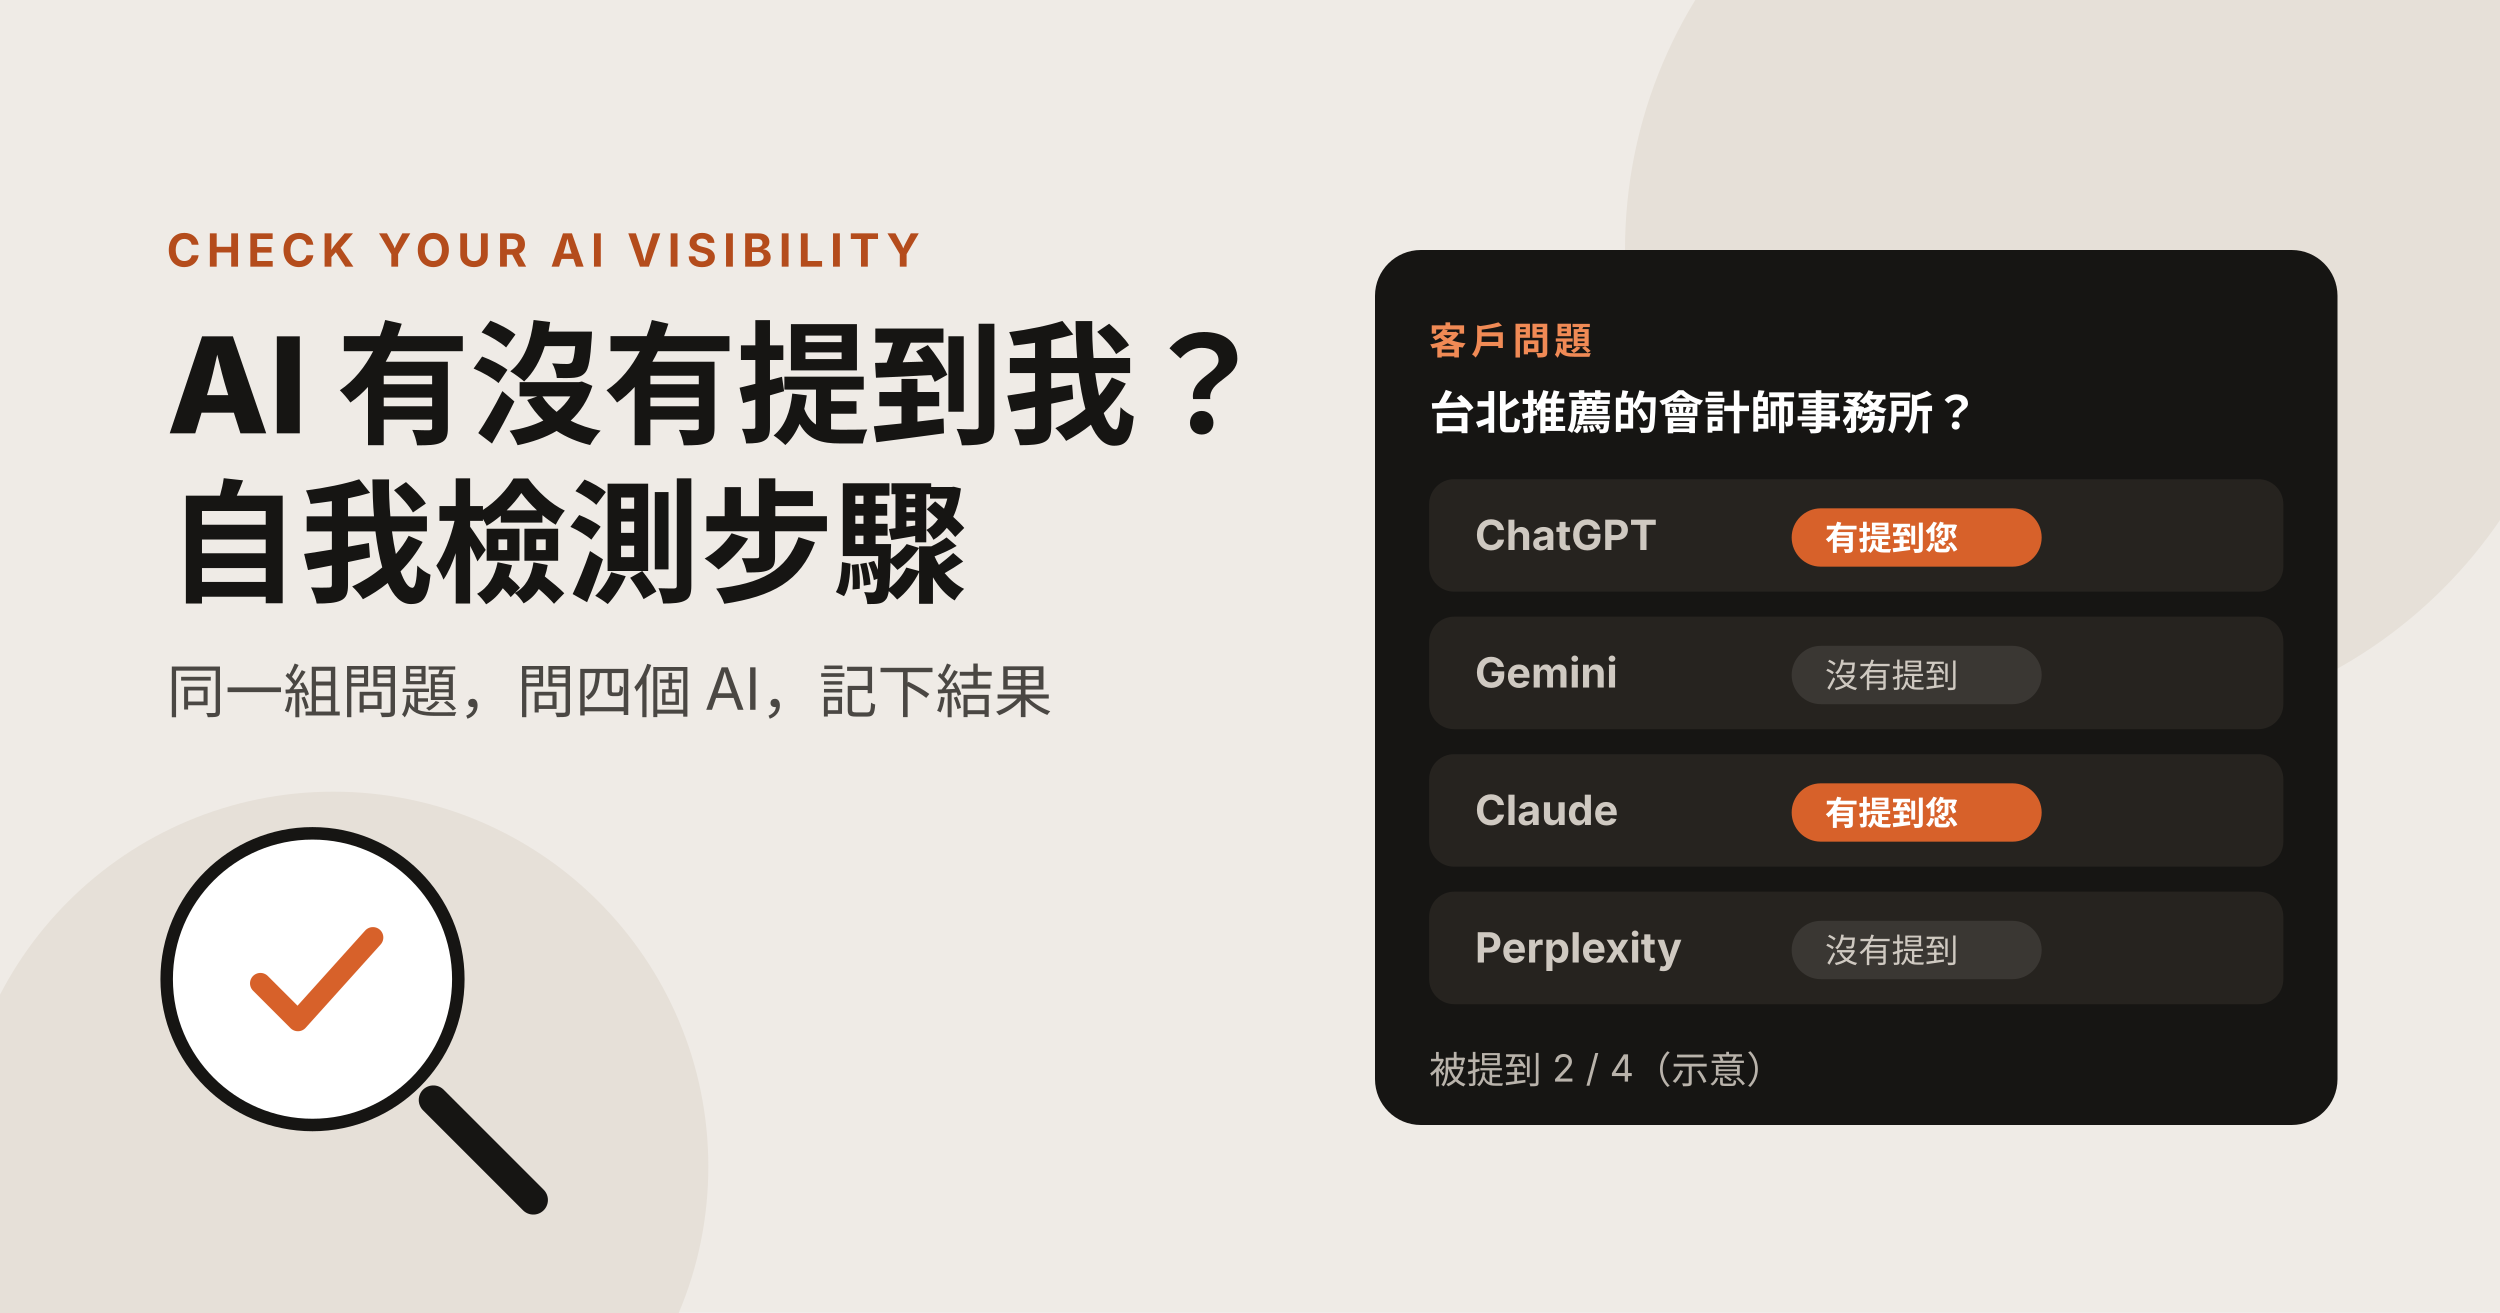
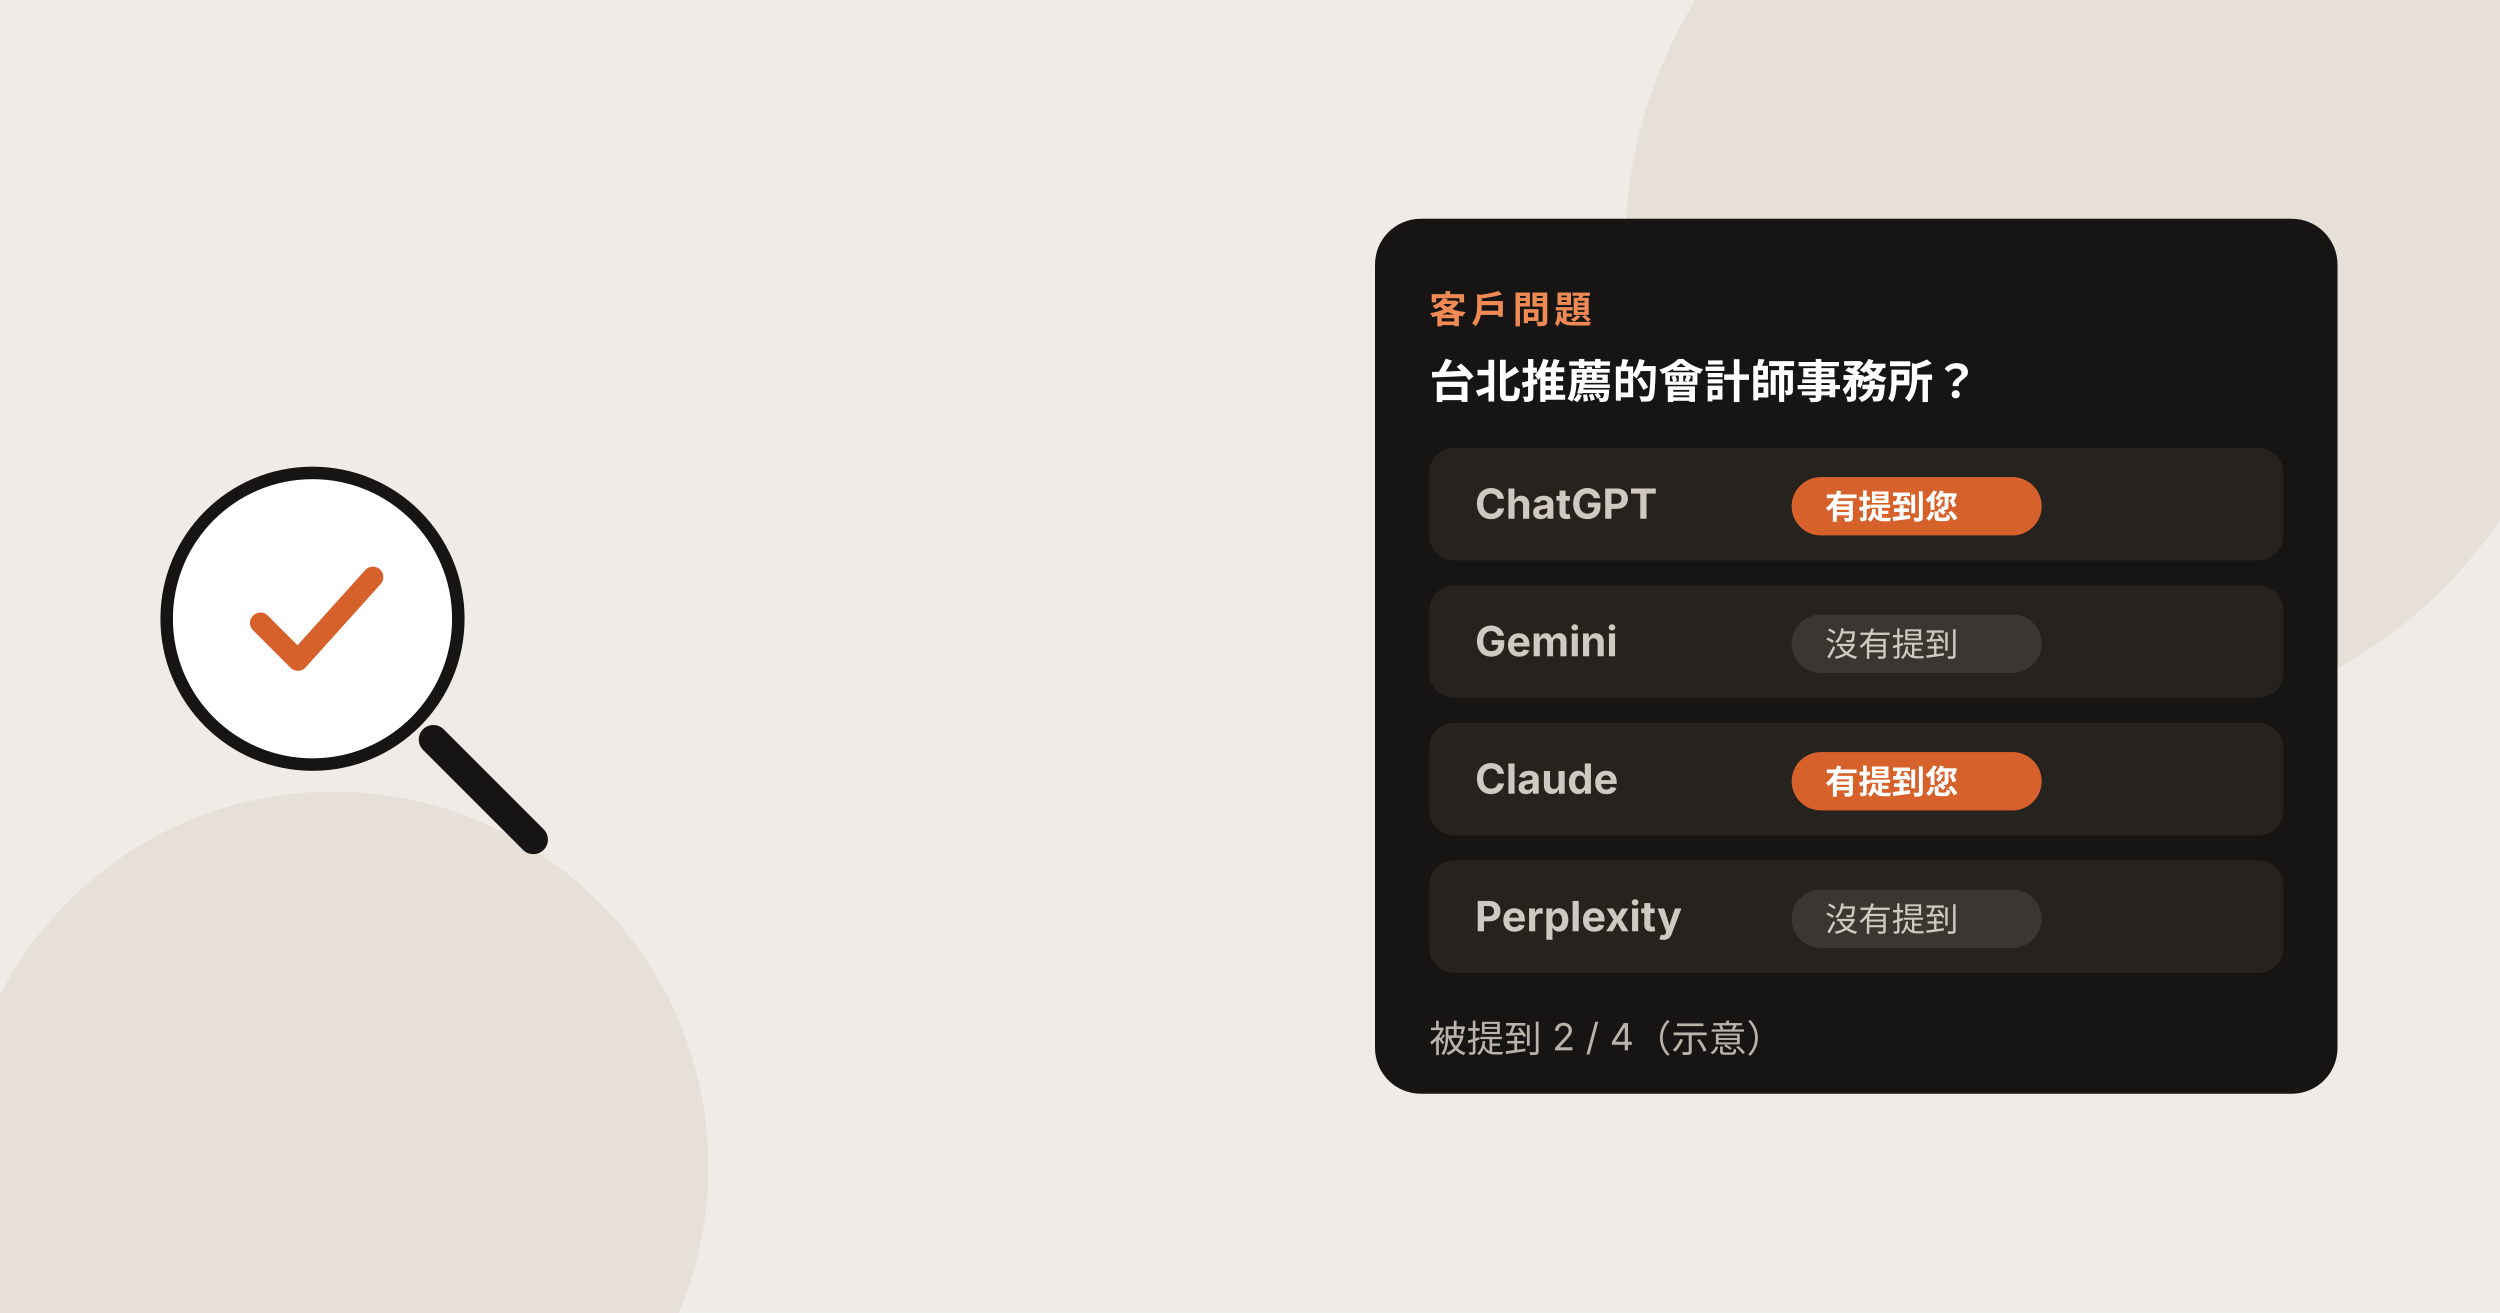
<svg xmlns="http://www.w3.org/2000/svg" viewBox="0 0 1200 630" font-family="Inter, 'PingFang TC', 'Noto Sans TC', sans-serif">
  <rect width="1200" height="630" fill="#efebe6" />
  <circle cx="1010" cy="120" r="230" fill="#e6e0d8" />
  <circle cx="160" cy="560" r="180" fill="#e6e0d8" />
-   <text x="80" y="128" font-size="22" font-weight="700" fill="#b44c1c" letter-spacing="3">CHECK YOUR AI VISIBILITY</text>
-   <text x="80" y="208" font-size="64" font-weight="800" fill="#161513">AI 有沒有提到我？</text>
-   <text x="80" y="284" font-size="64" font-weight="800" fill="#161513">自我檢測步驟</text>
-   <text x="80" y="342" font-size="28" fill="#4a4743">同一組問題，問四個 AI，記下結果</text>
-   <g transform="translate(660 120)">
+   <g transform="translate(660 105)">
    <rect width="462" height="420" rx="22" fill="#161513" />
    <text x="26" y="50" font-size="18" font-weight="700" fill="#f08a55" letter-spacing="2">客戶問題</text>
    <text x="26" y="86" font-size="22" font-weight="700" fill="#fff">台北推薦的會計師事務所？</text>
    <rect x="26" y="110" width="410" height="54" rx="12" fill="#26231f" />
    <text x="48" y="144" font-size="20" font-weight="700" fill="#cfc9c1">ChatGPT</text>
    <rect x="200" y="124" width="120" height="28" rx="14" fill="#d7612a" />
    <text x="216" y="144" font-size="16" font-weight="800" fill="#fff">有提到您</text>
    <rect x="26" y="176" width="410" height="54" rx="12" fill="#26231f" />
    <text x="48" y="210" font-size="20" font-weight="700" fill="#cfc9c1">Gemini</text>
    <rect x="200" y="190" width="120" height="28" rx="14" fill="#3a3733" />
    <text x="216" y="210" font-size="16" fill="#cfc9c1">沒有提到</text>
    <rect x="26" y="242" width="410" height="54" rx="12" fill="#26231f" />
    <text x="48" y="276" font-size="20" font-weight="700" fill="#cfc9c1">Claude</text>
    <rect x="200" y="256" width="120" height="28" rx="14" fill="#d7612a" />
    <text x="216" y="276" font-size="16" font-weight="800" fill="#fff">有提到您</text>
    <rect x="26" y="308" width="410" height="54" rx="12" fill="#26231f" />
    <text x="48" y="342" font-size="20" font-weight="700" fill="#cfc9c1">Perplexity</text>
    <rect x="200" y="322" width="120" height="28" rx="14" fill="#3a3733" />
    <text x="216" y="342" font-size="16" fill="#cfc9c1">沒有提到</text>
    <text x="26" y="400" font-size="18" fill="#b9b3ab">被提到 2 / 4（示意）</text>
  </g>
-   <g transform="translate(80 400)">
+   <g transform="translate(80 227)">
    <rect width="140" height="140" rx="70" fill="#fff" stroke="#161513" stroke-width="6" />
    <path d="M128 128 l48 48" stroke="#161513" stroke-width="14" stroke-linecap="round" />
    <path d="M45 72 l18 18 36-40" fill="none" stroke="#d7612a" stroke-width="10" stroke-linecap="round" stroke-linejoin="round" />
  </g>
</svg>
